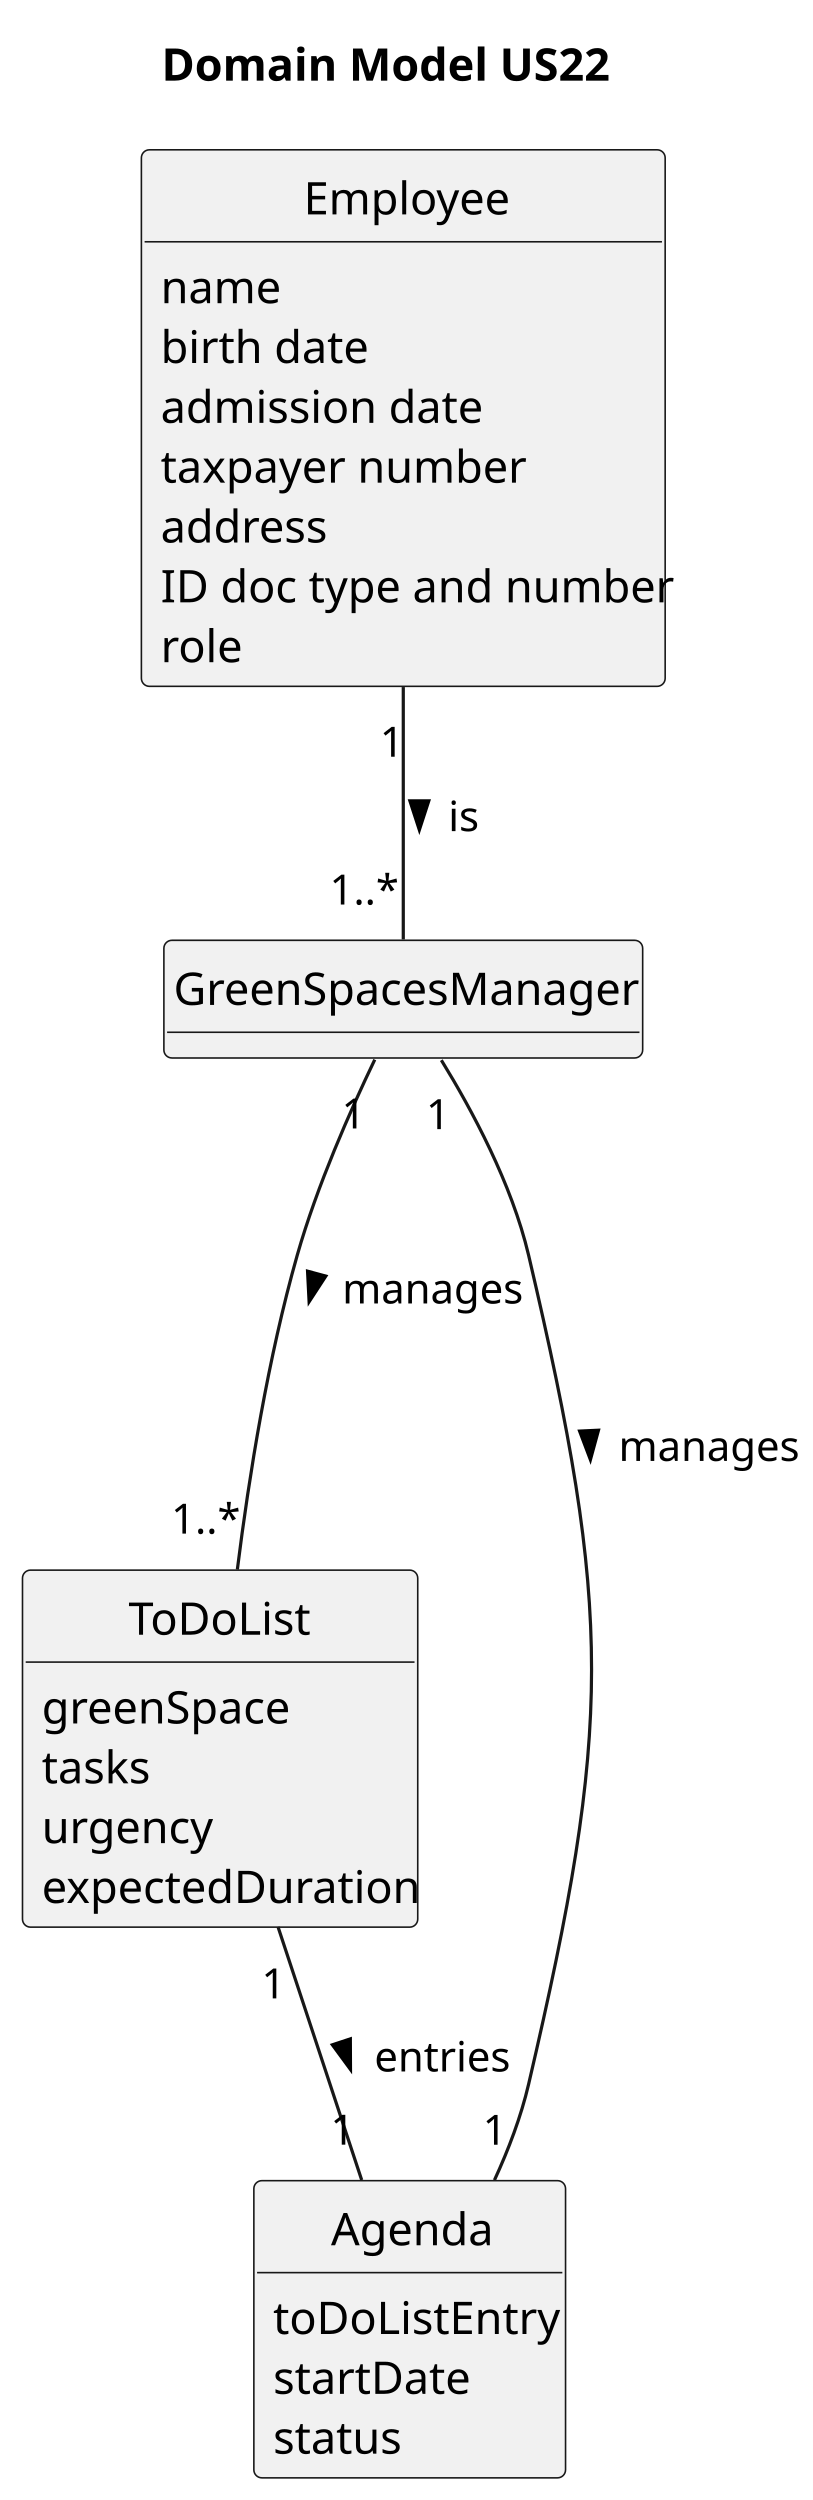
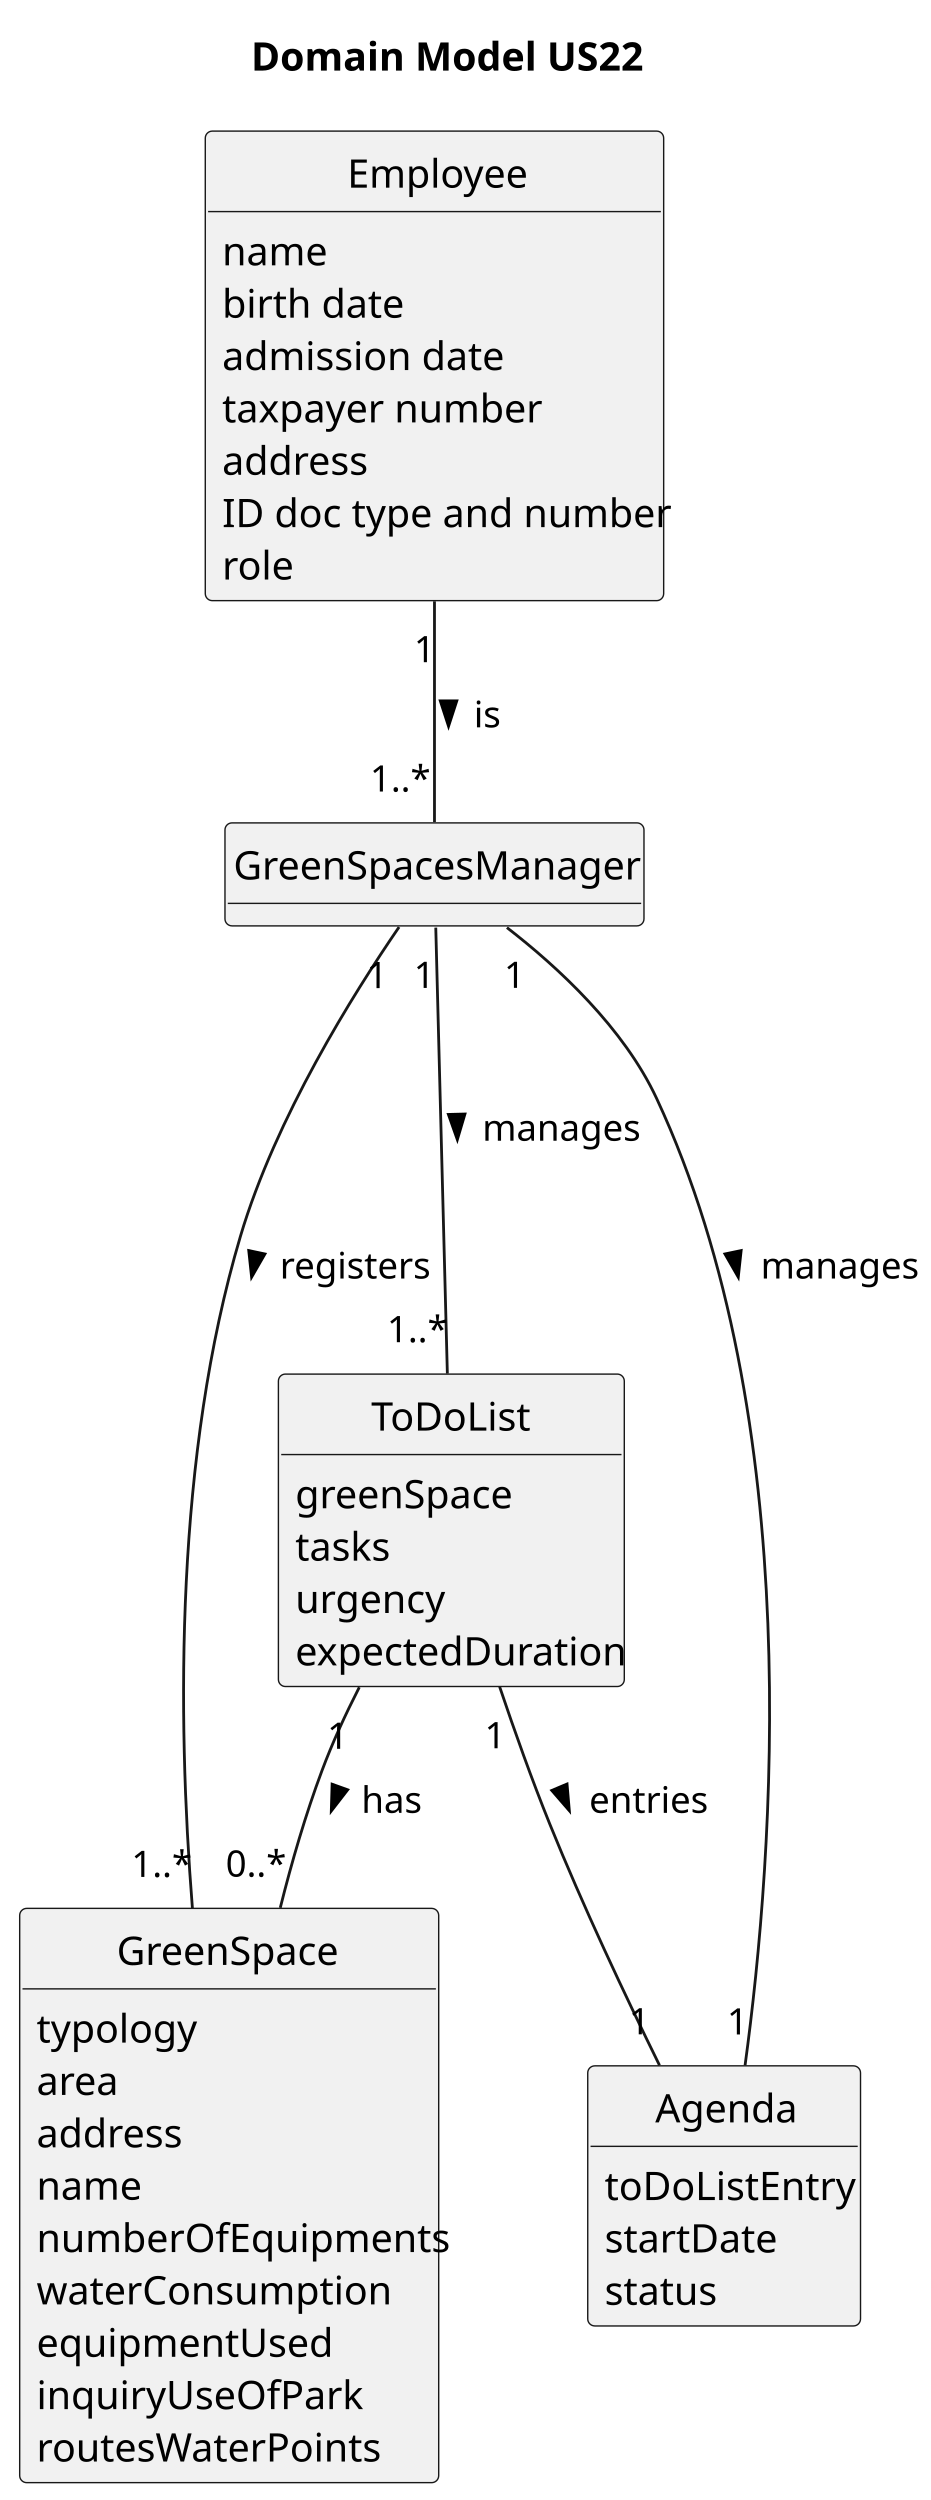
- <svg xmlns="http://www.w3.org/2000/svg" contentStyleType="text/css" height="778px" preserveAspectRatio="none" style="width:253px;height:778px;background:#FFFFFF;" version="1.1" viewBox="0 0 253 778" width="253px" zoomAndPan="magnify">
+ <svg xmlns="http://www.w3.org/2000/svg" contentStyleType="text/css" height="889px" preserveAspectRatio="none" style="width:331px;height:889px;background:#FFFFFF;" version="1.1" viewBox="0 0 331 889" width="331px" zoomAndPan="magnify">
  <defs />
  <g>
-     <text fill="#000000" font-family="sans-serif" font-size="14" font-weight="bold" lengthAdjust="spacing" textLength="139" x="50.25" y="25.107">Domain Model US22</text>
+     <text fill="#000000" font-family="sans-serif" font-size="14" font-weight="bold" lengthAdjust="spacing" textLength="139" x="89.25" y="25.107">Domain Model US22</text>
    <g id="elem_Employee">
-       <rect codeLine="15" fill="#F1F1F1" height="166.969" id="Employee" rx="2.5" ry="2.5" style="stroke:#181818;stroke-width:0.5;" width="163" x="44" y="46.621" />
-       <text fill="#000000" font-family="sans-serif" font-size="14" lengthAdjust="spacing" textLength="62" x="94.5" y="66.728">Employee</text>
-       <line style="stroke:#181818;stroke-width:0.5;" x1="45" x2="206" y1="75.242" y2="75.242" />
-       <text fill="#000000" font-family="sans-serif" font-size="14" lengthAdjust="spacing" textLength="35" x="50" y="94.35">name</text>
-       <text fill="#000000" font-family="sans-serif" font-size="14" lengthAdjust="spacing" textLength="60" x="50" y="112.971">birth date</text>
-       <text fill="#000000" font-family="sans-serif" font-size="14" lengthAdjust="spacing" textLength="95" x="50" y="131.592">admission date</text>
-       <text fill="#000000" font-family="sans-serif" font-size="14" lengthAdjust="spacing" textLength="106" x="50" y="150.213">taxpayer number</text>
-       <text fill="#000000" font-family="sans-serif" font-size="14" lengthAdjust="spacing" textLength="51" x="50" y="168.834">address</text>
-       <text fill="#000000" font-family="sans-serif" font-size="14" lengthAdjust="spacing" textLength="151" x="50" y="187.455">ID doc type and number</text>
-       <text fill="#000000" font-family="sans-serif" font-size="14" lengthAdjust="spacing" textLength="24" x="50" y="206.076">role</text>
+       <rect codeLine="15" fill="#F1F1F1" height="166.969" id="Employee" rx="2.5" ry="2.5" style="stroke:#181818;stroke-width:0.5;" width="163" x="73" y="46.621" />
+       <text fill="#000000" font-family="sans-serif" font-size="14" lengthAdjust="spacing" textLength="62" x="123.5" y="66.728">Employee</text>
+       <line style="stroke:#181818;stroke-width:0.5;" x1="74" x2="235" y1="75.242" y2="75.242" />
+       <text fill="#000000" font-family="sans-serif" font-size="14" lengthAdjust="spacing" textLength="35" x="79" y="94.35">name</text>
+       <text fill="#000000" font-family="sans-serif" font-size="14" lengthAdjust="spacing" textLength="60" x="79" y="112.971">birth date</text>
+       <text fill="#000000" font-family="sans-serif" font-size="14" lengthAdjust="spacing" textLength="95" x="79" y="131.592">admission date</text>
+       <text fill="#000000" font-family="sans-serif" font-size="14" lengthAdjust="spacing" textLength="106" x="79" y="150.213">taxpayer number</text>
+       <text fill="#000000" font-family="sans-serif" font-size="14" lengthAdjust="spacing" textLength="51" x="79" y="168.834">address</text>
+       <text fill="#000000" font-family="sans-serif" font-size="14" lengthAdjust="spacing" textLength="151" x="79" y="187.455">ID doc type and number</text>
+       <text fill="#000000" font-family="sans-serif" font-size="14" lengthAdjust="spacing" textLength="24" x="79" y="206.076">role</text>
    </g>
    <g id="elem_GreenSpacesManager">
-       <rect codeLine="26" fill="#F1F1F1" height="36.621" id="GreenSpacesManager" rx="2.5" ry="2.5" style="stroke:#181818;stroke-width:0.5;" width="149" x="51" y="292.621" />
-       <text fill="#000000" font-family="sans-serif" font-size="14" lengthAdjust="spacing" textLength="143" x="54" y="312.728">GreenSpacesManager</text>
-       <line style="stroke:#181818;stroke-width:0.5;" x1="52" x2="199" y1="321.242" y2="321.242" />
+       <rect codeLine="26" fill="#F1F1F1" height="36.621" id="GreenSpacesManager" rx="2.5" ry="2.5" style="stroke:#181818;stroke-width:0.5;" width="149" x="80" y="292.621" />
+       <text fill="#000000" font-family="sans-serif" font-size="14" lengthAdjust="spacing" textLength="143" x="83" y="312.728">GreenSpacesManager</text>
+       <line style="stroke:#181818;stroke-width:0.5;" x1="81" x2="228" y1="321.242" y2="321.242" />
    </g>
    <g id="elem_ToDoList">
-       <rect codeLine="30" fill="#F1F1F1" height="111.106" id="ToDoList" rx="2.5" ry="2.5" style="stroke:#181818;stroke-width:0.5;" width="123" x="7" y="488.621" />
-       <text fill="#000000" font-family="sans-serif" font-size="14" lengthAdjust="spacing" textLength="57" x="40" y="508.728">ToDoList</text>
-       <line style="stroke:#181818;stroke-width:0.5;" x1="8" x2="129" y1="517.242" y2="517.242" />
-       <text fill="#000000" font-family="sans-serif" font-size="14" lengthAdjust="spacing" textLength="77" x="13" y="536.35">greenSpace</text>
-       <text fill="#000000" font-family="sans-serif" font-size="14" lengthAdjust="spacing" textLength="33" x="13" y="554.971">tasks</text>
-       <text fill="#000000" font-family="sans-serif" font-size="14" lengthAdjust="spacing" textLength="51" x="13" y="573.592">urgency</text>
-       <text fill="#000000" font-family="sans-serif" font-size="14" lengthAdjust="spacing" textLength="111" x="13" y="592.213">expectedDuration</text>
+       <rect codeLine="30" fill="#F1F1F1" height="111.106" id="ToDoList" rx="2.5" ry="2.5" style="stroke:#181818;stroke-width:0.5;" width="123" x="99" y="488.621" />
+       <text fill="#000000" font-family="sans-serif" font-size="14" lengthAdjust="spacing" textLength="57" x="132" y="508.728">ToDoList</text>
+       <line style="stroke:#181818;stroke-width:0.5;" x1="100" x2="221" y1="517.242" y2="517.242" />
+       <text fill="#000000" font-family="sans-serif" font-size="14" lengthAdjust="spacing" textLength="77" x="105" y="536.35">greenSpace</text>
+       <text fill="#000000" font-family="sans-serif" font-size="14" lengthAdjust="spacing" textLength="33" x="105" y="554.971">tasks</text>
+       <text fill="#000000" font-family="sans-serif" font-size="14" lengthAdjust="spacing" textLength="51" x="105" y="573.592">urgency</text>
+       <text fill="#000000" font-family="sans-serif" font-size="14" lengthAdjust="spacing" textLength="111" x="105" y="592.213">expectedDuration</text>
+     </g>
+     <g id="elem_GreenSpace">
+       <rect codeLine="36" fill="#F1F1F1" height="204.211" id="GreenSpace" rx="2.5" ry="2.5" style="stroke:#181818;stroke-width:0.5;" width="149" x="7" y="678.621" />
+       <text fill="#000000" font-family="sans-serif" font-size="14" lengthAdjust="spacing" textLength="80" x="41.5" y="698.729">GreenSpace</text>
+       <line style="stroke:#181818;stroke-width:0.5;" x1="8" x2="155" y1="707.242" y2="707.242" />
+       <text fill="#000000" font-family="sans-serif" font-size="14" lengthAdjust="spacing" textLength="53" x="13" y="726.35">typology</text>
+       <text fill="#000000" font-family="sans-serif" font-size="14" lengthAdjust="spacing" textLength="29" x="13" y="744.971">area</text>
+       <text fill="#000000" font-family="sans-serif" font-size="14" lengthAdjust="spacing" textLength="51" x="13" y="763.592">address</text>
+       <text fill="#000000" font-family="sans-serif" font-size="14" lengthAdjust="spacing" textLength="35" x="13" y="782.213">name</text>
+       <text fill="#000000" font-family="sans-serif" font-size="14" lengthAdjust="spacing" textLength="137" x="13" y="800.834">numberOfEquipments</text>
+       <text fill="#000000" font-family="sans-serif" font-size="14" lengthAdjust="spacing" textLength="117" x="13" y="819.455">waterConsumption</text>
+       <text fill="#000000" font-family="sans-serif" font-size="14" lengthAdjust="spacing" textLength="98" x="13" y="838.076">equipmentUsed</text>
+       <text fill="#000000" font-family="sans-serif" font-size="14" lengthAdjust="spacing" textLength="110" x="13" y="856.697">inquiryUseOfPark</text>
+       <text fill="#000000" font-family="sans-serif" font-size="14" lengthAdjust="spacing" textLength="117" x="13" y="875.318">routesWaterPoints</text>
    </g>
    <g id="elem_Agenda">
-       <rect codeLine="37" fill="#F1F1F1" height="92.484" id="Agenda" rx="2.5" ry="2.5" style="stroke:#181818;stroke-width:0.5;" width="97" x="79" y="678.621" />
-       <text fill="#000000" font-family="sans-serif" font-size="14" lengthAdjust="spacing" textLength="49" x="103" y="698.729">Agenda</text>
-       <line style="stroke:#181818;stroke-width:0.5;" x1="80" x2="175" y1="707.242" y2="707.242" />
-       <text fill="#000000" font-family="sans-serif" font-size="14" lengthAdjust="spacing" textLength="85" x="85" y="726.35">toDoListEntry</text>
-       <text fill="#000000" font-family="sans-serif" font-size="14" lengthAdjust="spacing" textLength="58" x="85" y="744.971">startDate</text>
-       <text fill="#000000" font-family="sans-serif" font-size="14" lengthAdjust="spacing" textLength="38" x="85" y="763.592">status</text>
+       <rect codeLine="47" fill="#F1F1F1" height="92.484" id="Agenda" rx="2.5" ry="2.5" style="stroke:#181818;stroke-width:0.5;" width="97" x="209" y="734.621" />
+       <text fill="#000000" font-family="sans-serif" font-size="14" lengthAdjust="spacing" textLength="49" x="233" y="754.729">Agenda</text>
+       <line style="stroke:#181818;stroke-width:0.5;" x1="210" x2="305" y1="763.242" y2="763.242" />
+       <text fill="#000000" font-family="sans-serif" font-size="14" lengthAdjust="spacing" textLength="85" x="215" y="782.35">toDoListEntry</text>
+       <text fill="#000000" font-family="sans-serif" font-size="14" lengthAdjust="spacing" textLength="58" x="215" y="800.971">startDate</text>
+       <text fill="#000000" font-family="sans-serif" font-size="14" lengthAdjust="spacing" textLength="38" x="215" y="819.592">status</text>
    </g>
    <g id="link_Employee_GreenSpacesManager">
-       <path codeLine="42" d="M125.5,213.811 C125.5,243.301 125.5,273.791 125.5,292.361 " fill="none" id="Employee-GreenSpacesManager" style="stroke:#181818;stroke-width:1.0;" />
-       <polygon fill="#000000" points="130.5,258.267,133.439,249.221,127.561,249.221,130.5,258.267" style="stroke:#000000;stroke-width:1.0;" />
-       <text fill="#000000" font-family="sans-serif" font-size="13" lengthAdjust="spacing" textLength="10" x="139.5" y="258.649">is</text>
-       <text fill="#000000" font-family="sans-serif" font-size="13" lengthAdjust="spacing" textLength="7" x="118.21" y="235.487">1</text>
-       <text fill="#000000" font-family="sans-serif" font-size="13" lengthAdjust="spacing" textLength="20" x="102.562" y="281.48">1..*</text>
+       <path codeLine="52" d="M154.5,213.811 C154.5,243.301 154.5,273.791 154.5,292.361 " fill="none" id="Employee-GreenSpacesManager" style="stroke:#181818;stroke-width:1.0;" />
+       <polygon fill="#000000" points="159.5,258.267,162.439,249.221,156.561,249.221,159.5,258.267" style="stroke:#000000;stroke-width:1.0;" />
+       <text fill="#000000" font-family="sans-serif" font-size="13" lengthAdjust="spacing" textLength="10" x="168.5" y="258.649">is</text>
+       <text fill="#000000" font-family="sans-serif" font-size="13" lengthAdjust="spacing" textLength="7" x="147.21" y="235.487">1</text>
+       <text fill="#000000" font-family="sans-serif" font-size="13" lengthAdjust="spacing" textLength="20" x="131.562" y="281.48">1..*</text>
    </g>
    <g id="link_GreenSpacesManager_ToDoList">
-       <path codeLine="43" d="M116.63,329.761 C109.13,345.381 98.65,369.011 92.5,390.621 C83.45,422.461 77.54,459.071 73.86,488.441 " fill="none" id="GreenSpacesManager-ToDoList" style="stroke:#181818;stroke-width:1.0;" />
-       <polygon fill="#000000" points="96.199,405.094,101.39,397.126,95.715,395.596,96.199,405.094" style="stroke:#000000;stroke-width:1.0;" />
-       <text fill="#000000" font-family="sans-serif" font-size="13" lengthAdjust="spacing" textLength="53" x="106.5" y="405.649">manages</text>
-       <text fill="#000000" font-family="sans-serif" font-size="13" lengthAdjust="spacing" textLength="7" x="106.306" y="351.173">1</text>
-       <text fill="#000000" font-family="sans-serif" font-size="13" lengthAdjust="spacing" textLength="20" x="53.266" y="477.258">1..*</text>
+       <path codeLine="53" d="M154.96,329.861 C155.83,363.351 157.75,437.121 159.08,488.461 " fill="none" id="GreenSpacesManager-ToDoList" style="stroke:#181818;stroke-width:1.0;" />
+       <polygon fill="#000000" points="162.63,405.265,165.333,396.147,159.457,396.299,162.63,405.265" style="stroke:#000000;stroke-width:1.0;" />
+       <text fill="#000000" font-family="sans-serif" font-size="13" lengthAdjust="spacing" textLength="53" x="171.5" y="405.649">manages</text>
+       <text fill="#000000" font-family="sans-serif" font-size="13" lengthAdjust="spacing" textLength="7" x="147.143" y="351.3">1</text>
+       <text fill="#000000" font-family="sans-serif" font-size="13" lengthAdjust="spacing" textLength="20" x="137.617" y="477.281">1..*</text>
    </g>
    <g id="link_GreenSpacesManager_Agenda">
-       <path codeLine="44" d="M137.34,329.921 C146.79,345.271 159.28,368.401 164.5,390.621 C190.7,502.251 190.55,536.951 164.5,648.621 C162.16,658.661 158.27,668.901 153.87,678.461 " fill="none" id="GreenSpacesManager-Agenda" style="stroke:#181818;stroke-width:1.0;" />
-       <polygon fill="#000000" points="183.737,454.261,186.244,445.087,180.373,445.365,183.737,454.261" style="stroke:#000000;stroke-width:1.0;" />
-       <text fill="#000000" font-family="sans-serif" font-size="13" lengthAdjust="spacing" textLength="53" x="192.5" y="454.649">manages</text>
-       <text fill="#000000" font-family="sans-serif" font-size="13" lengthAdjust="spacing" textLength="7" x="132.581" y="351.376">1</text>
-       <text fill="#000000" font-family="sans-serif" font-size="13" lengthAdjust="spacing" textLength="7" x="150.229" y="667.447">1</text>
+       <path codeLine="54" d="M180.26,329.851 C198.54,344.001 221.82,365.561 233.5,390.621 C286.8,505.001 275.18,659.181 264.94,734.471 " fill="none" id="GreenSpacesManager-Agenda" style="stroke:#181818;stroke-width:1.0;" />
+       <polygon fill="#000000" points="262.524,454.161,263.548,444.705,257.795,445.909,262.524,454.161" style="stroke:#000000;stroke-width:1.0;" />
+       <text fill="#000000" font-family="sans-serif" font-size="13" lengthAdjust="spacing" textLength="53" x="270.5" y="454.649">manages</text>
+       <text fill="#000000" font-family="sans-serif" font-size="13" lengthAdjust="spacing" textLength="7" x="179.242" y="351.288">1</text>
+       <text fill="#000000" font-family="sans-serif" font-size="13" lengthAdjust="spacing" textLength="7" x="258.519" y="723.458">1</text>
    </g>
    <g id="link_ToDoList_Agenda">
-       <path codeLine="45" d="M86.52,599.651 C94.86,624.871 104.64,654.471 112.56,678.431 " fill="none" id="ToDoList-Agenda" style="stroke:#181818;stroke-width:1.0;" />
-       <polygon fill="#000000" points="109.069,644.014,109.021,634.504,103.44,636.348,109.069,644.014" style="stroke:#000000;stroke-width:1.0;" />
-       <text fill="#000000" font-family="sans-serif" font-size="13" lengthAdjust="spacing" textLength="39" x="116.5" y="644.649">entries</text>
-       <text fill="#000000" font-family="sans-serif" font-size="13" lengthAdjust="spacing" textLength="7" x="81.38" y="621.895">1</text>
-       <text fill="#000000" font-family="sans-serif" font-size="13" lengthAdjust="spacing" textLength="7" x="102.852" y="667.413">1</text>
+       <path codeLine="55" d="M177.67,599.811 C183.02,615.691 189.17,632.971 195.5,648.621 C207.24,677.661 222.22,709.441 234.52,734.421 " fill="none" id="ToDoList-Agenda" style="stroke:#181818;stroke-width:1.0;" />
+       <polygon fill="#000000" points="202.445,643.873,201.634,634.397,196.219,636.684,202.445,643.873" style="stroke:#000000;stroke-width:1.0;" />
+       <text fill="#000000" font-family="sans-serif" font-size="13" lengthAdjust="spacing" textLength="39" x="209.5" y="644.649">entries</text>
+       <text fill="#000000" font-family="sans-serif" font-size="13" lengthAdjust="spacing" textLength="7" x="172.336" y="621.674">1</text>
+       <text fill="#000000" font-family="sans-serif" font-size="13" lengthAdjust="spacing" textLength="7" x="223.631" y="723.401">1</text>
+     </g>
+     <g id="link_GreenSpacesManager_GreenSpace">
+       <path codeLine="56" d="M141.91,329.651 C125.68,353.321 98.04,397.401 85.5,439.621 C62.39,517.431 62.95,609.741 68.42,678.531 " fill="none" id="GreenSpacesManager-GreenSpace" style="stroke:#181818;stroke-width:1.0;" />
+       <polygon fill="#000000" points="89.469,454.159,94.21,445.914,88.458,444.703,89.469,454.159" style="stroke:#000000;stroke-width:1.0;" />
+       <text fill="#000000" font-family="sans-serif" font-size="13" lengthAdjust="spacing" textLength="50" x="99.5" y="454.649">registers</text>
+       <text fill="#000000" font-family="sans-serif" font-size="13" lengthAdjust="spacing" textLength="7" x="130.385" y="351.376">1</text>
+       <text fill="#000000" font-family="sans-serif" font-size="13" lengthAdjust="spacing" textLength="20" x="46.725" y="667.441">1..*</text>
+     </g>
+     <g id="link_ToDoList_GreenSpace">
+       <path codeLine="57" d="M127.77,599.981 C122.84,609.641 118.18,619.761 114.5,629.621 C108.71,645.111 103.8,661.891 99.66,678.431 " fill="none" id="ToDoList-GreenSpace" style="stroke:#181818;stroke-width:1.0;" />
+       <polygon fill="#000000" points="117.813,643.974,123.631,636.45,118.098,634.467,117.813,643.974" style="stroke:#000000;stroke-width:1.0;" />
+       <text fill="#000000" font-family="sans-serif" font-size="13" lengthAdjust="spacing" textLength="21" x="128.5" y="644.649">has</text>
+       <text fill="#000000" font-family="sans-serif" font-size="13" lengthAdjust="spacing" textLength="7" x="116.355" y="621.865">1</text>
+       <text fill="#000000" font-family="sans-serif" font-size="13" lengthAdjust="spacing" textLength="20" x="80.259" y="667.334">0..*</text>
    </g>
  </g>
</svg>
